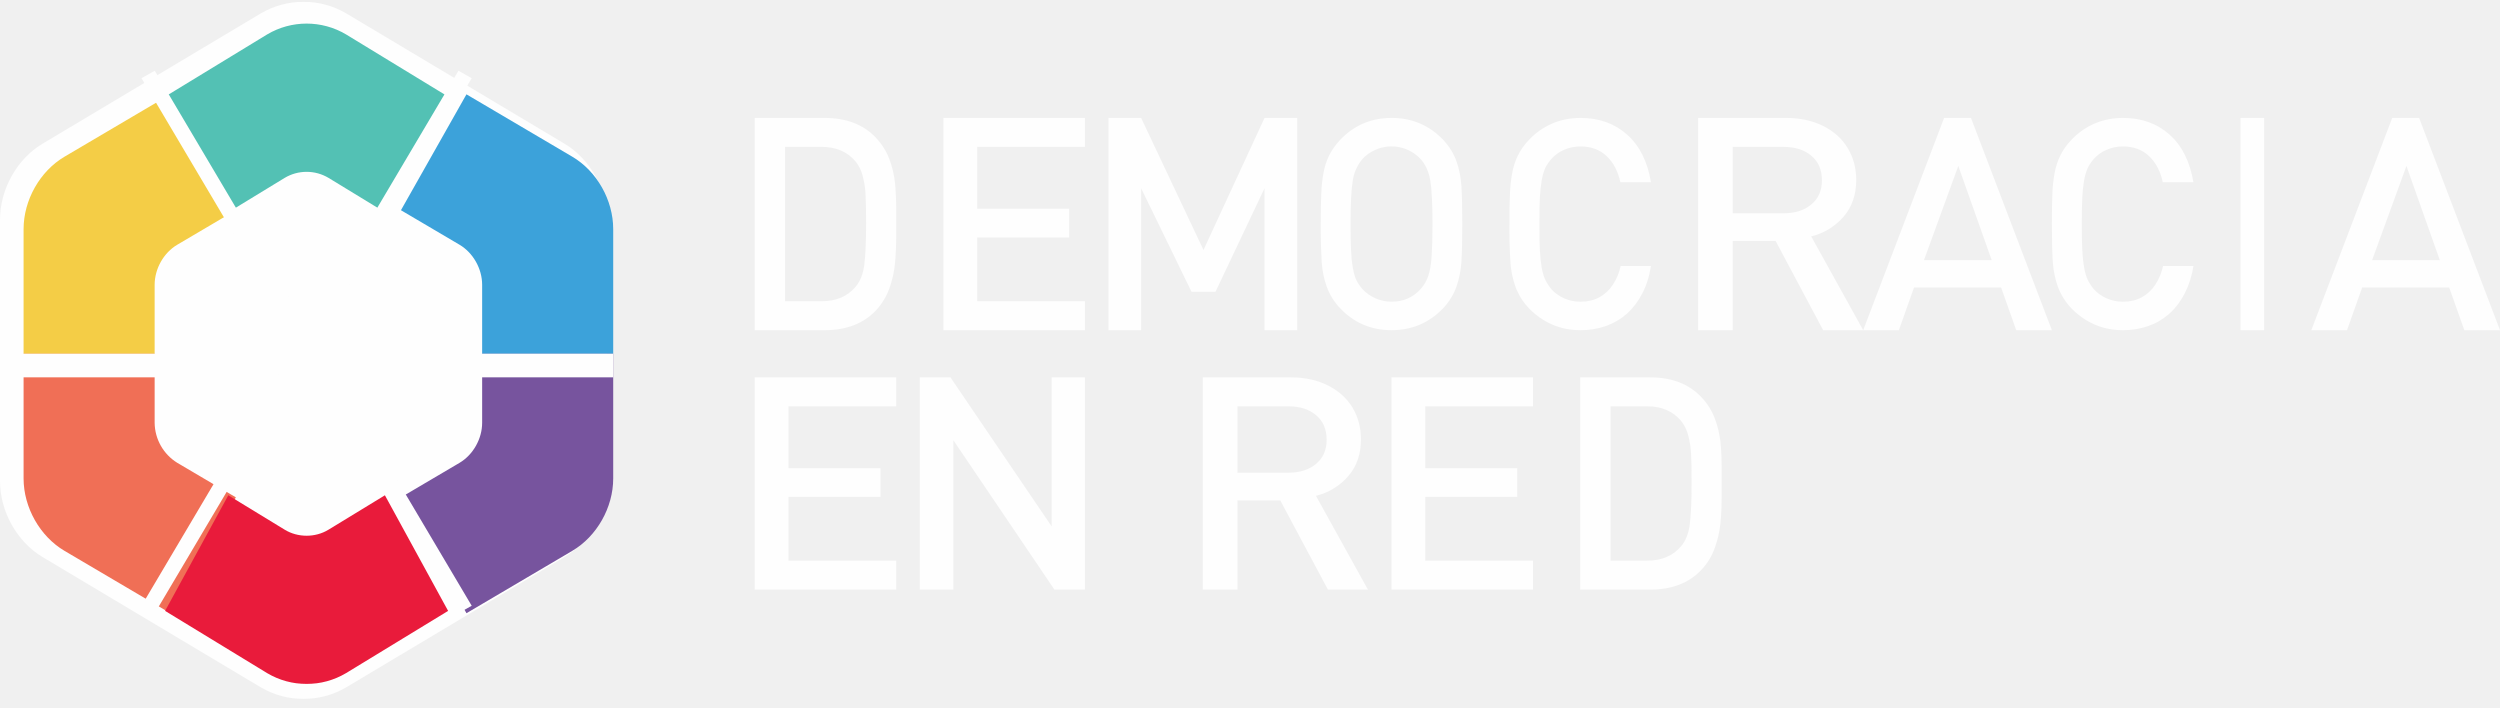
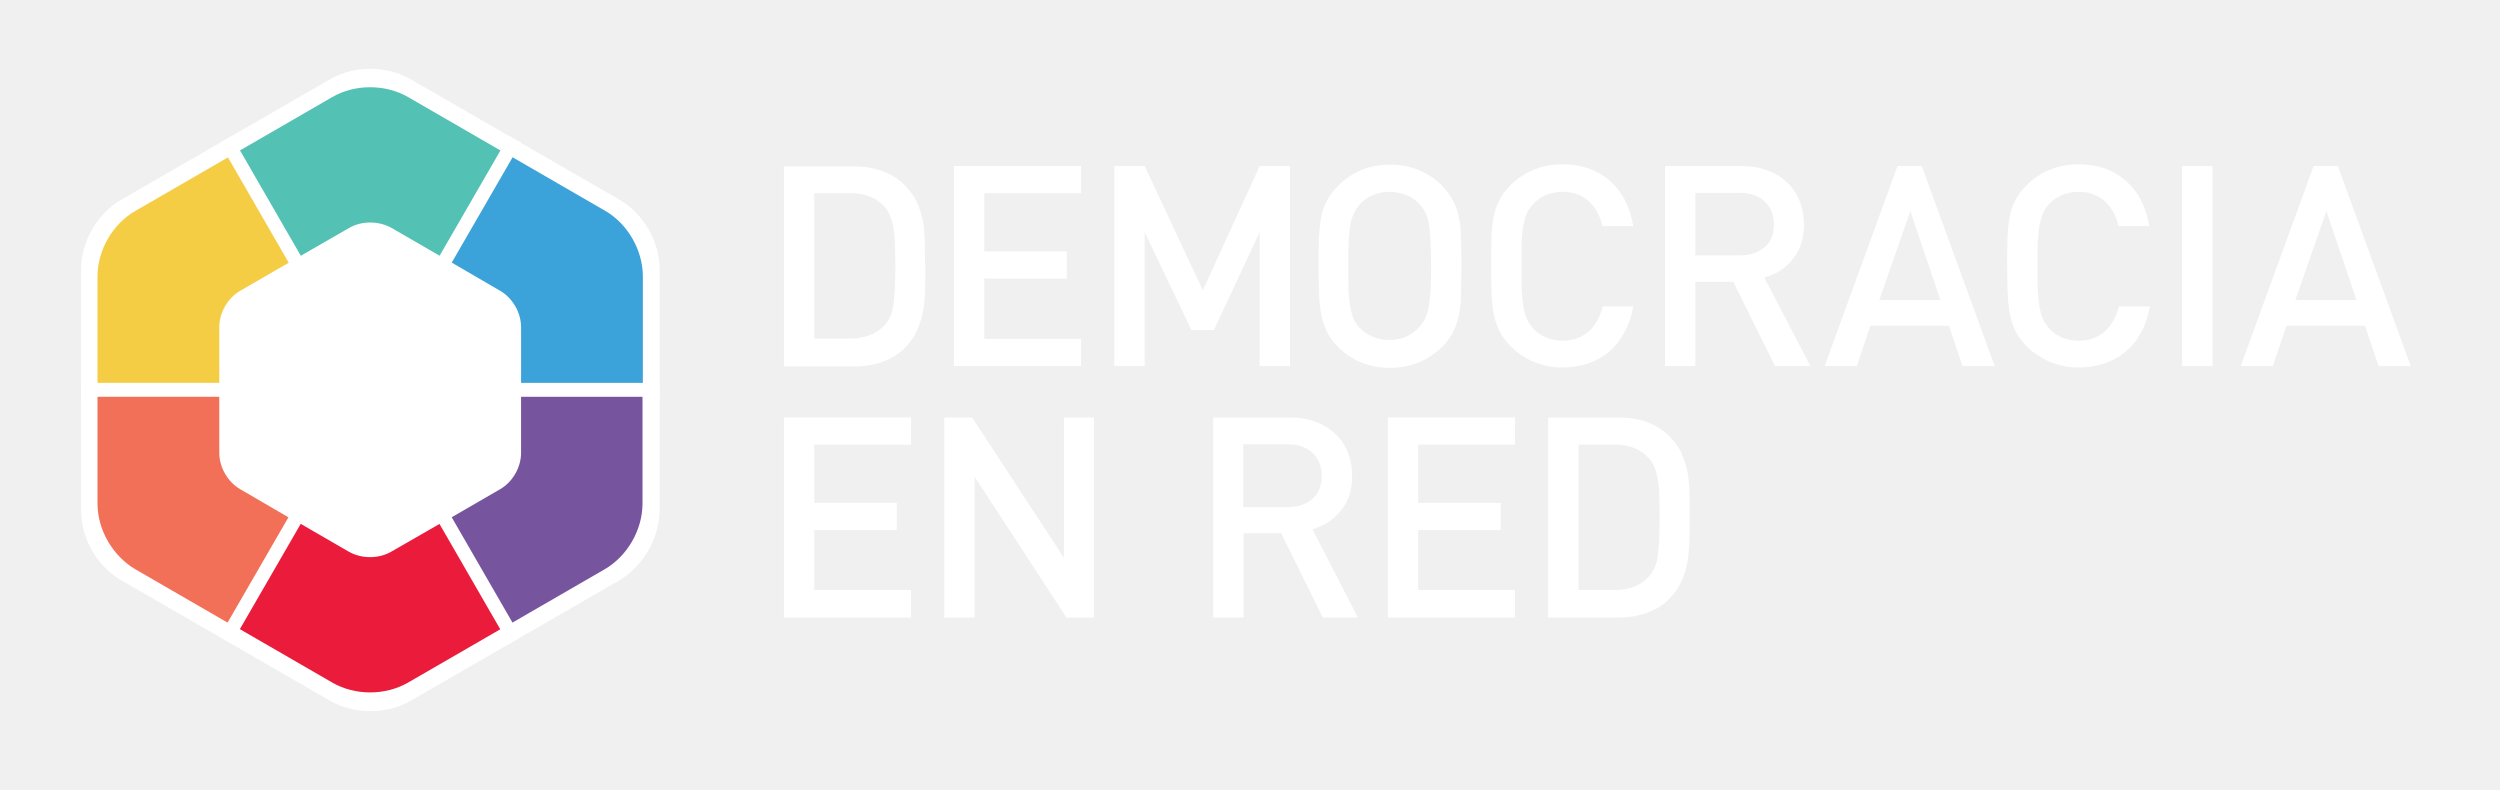
- <svg xmlns="http://www.w3.org/2000/svg" xmlns:xlink="http://www.w3.org/1999/xlink" width="106" height="30" viewBox="0 0 106 30">
-   <defs>
-     <path id="a" d="M0 .076h25.737v29.558H0z" />
-     <path id="c" d="M0 29h106V0H0z" />
-   </defs>
-   <g fill="none" fill-rule="evenodd">
-     <mask id="b" fill="#fff">
-       <use xlink:href="#a" />
-     </mask>
-     <path fill="#FEFEFE" d="M23.943 23.611l-9.28 5.541a3.58 3.58 0 0 1-3.589 0l-9.279-5.54C.718 22.967 0 21.681 0 20.396V9.315c0-1.287.718-2.572 1.795-3.216l9.28-5.54a3.575 3.575 0 0 1 3.589 0l9.28 5.54c1.076.643 1.793 1.93 1.793 3.216v11.082c0 1.286-.717 2.571-1.794 3.214" mask="url(#b)" />
-     <path fill="#FEFEFE" d="M38 9.438v.453c0 .483-.017.908-.052 1.27a4.386 4.386 0 0 1-.239 1.068 2.726 2.726 0 0 1-.563.926c-.53.564-1.258.845-2.185.845H32V5h2.961c.927 0 1.655.281 2.185.845.248.268.436.568.563.902.125.332.205.672.24 1.018.034.346.051.751.051 1.217v.456zm-1.277.004c0-.518-.009-.918-.023-1.2a3.956 3.956 0 0 0-.124-.793 1.615 1.615 0 0 0-.305-.61c-.347-.407-.824-.612-1.433-.612h-1.55v6.545h1.55c.613 0 1.09-.201 1.433-.605.2-.233.327-.551.377-.954.05-.405.075-.993.075-1.771zM46 14h-6V5h6v1.228h-4.566V8.85h3.898v1.218h-3.898v2.703H46zM55 14h-1.384V7.982l-2.079 4.389H50.52l-2.136-4.389V14H47V5h1.384l2.644 5.6L53.616 5H55zM62 9.497c0 .701-.012 1.235-.036 1.606-.025.37-.094.718-.208 1.044a2.663 2.663 0 0 1-.55.907c-.6.63-1.332.946-2.202.946-.87 0-1.6-.313-2.192-.94a2.672 2.672 0 0 1-.56-.906 3.862 3.862 0 0 1-.211-1.04A24.262 24.262 0 0 1 56 9.5c0-.538.007-.965.021-1.281.013-.316.044-.605.091-.868.046-.264.125-.51.233-.738.11-.23.265-.452.467-.671.592-.629 1.322-.942 2.192-.942.87 0 1.602.313 2.202.942.255.282.44.585.552.907.113.32.18.668.206 1.04.024.372.036.908.036 1.608m-1.263.003c0-.88-.033-1.5-.095-1.86-.064-.36-.194-.654-.398-.886a1.688 1.688 0 0 0-1.935-.398c-.224.1-.408.232-.553.398a1.845 1.845 0 0 0-.397.89c-.063.358-.095.976-.095 1.856 0 .468.008.844.02 1.126.013.28.039.525.078.736.037.21.084.374.137.49.054.12.138.248.257.394a1.69 1.69 0 0 0 1.248.546c.503 0 .917-.182 1.24-.546.138-.158.242-.337.312-.539.07-.203.12-.478.144-.824.024-.348.037-.81.037-1.383M70 11.277c-.067.437-.19.828-.37 1.17a2.97 2.97 0 0 1-.654.858 2.683 2.683 0 0 1-.89.52 3.189 3.189 0 0 1-1.07.175c-.292 0-.567-.035-.825-.106a2.867 2.867 0 0 1-.745-.324 3.084 3.084 0 0 1-.63-.51 2.666 2.666 0 0 1-.562-.906 3.847 3.847 0 0 1-.213-1.04A23.711 23.711 0 0 1 64 9.5c0-.537.008-.965.022-1.28a6.06 6.06 0 0 1 .092-.869c.047-.264.125-.51.235-.738.109-.23.264-.452.467-.671a2.98 2.98 0 0 1 .994-.703c.369-.158.772-.239 1.205-.239.783 0 1.441.234 1.972.706.531.47.868 1.143 1.013 2.019h-1.297c-.1-.464-.294-.834-.582-1.107-.29-.273-.658-.408-1.106-.408-.246 0-.476.045-.693.14a1.493 1.493 0 0 0-.546.392c-.113.13-.2.26-.26.39a2.142 2.142 0 0 0-.149.524 5.82 5.82 0 0 0-.077.729c-.014.272-.02.643-.02 1.115 0 .468.006.838.02 1.106.013.269.04.515.077.733.038.217.088.387.15.517.06.127.146.262.259.402.148.166.331.297.546.392.217.095.447.143.693.143.3 0 .567-.063.799-.188.228-.125.42-.303.573-.535a2.29 2.29 0 0 0 .328-.793H70zM79 14h-1.699l-2.015-3.784h-1.818V14H72V5h3.727c.59 0 1.11.113 1.564.335.456.226.803.537 1.047.935.242.398.366.852.366 1.364 0 .615-.176 1.133-.53 1.547a2.63 2.63 0 0 1-1.379.842L79 14zm-1.75-6.354c0-.44-.147-.787-.444-1.038-.296-.255-.692-.38-1.188-.38h-2.15v2.815h2.15c.492 0 .887-.124 1.184-.376.3-.25.448-.59.448-1.02zM87 14h-1.512l-.64-1.808h-3.694L80.512 14H79l3.43-9h1.14L87 14zm-2.552-2.969l-1.416-3.995-1.456 3.995h2.872zM93 11.277a3.785 3.785 0 0 1-.37 1.17c-.18.342-.396.63-.655.858a2.669 2.669 0 0 1-.891.52 3.188 3.188 0 0 1-1.07.175 3.09 3.09 0 0 1-.824-.106 2.87 2.87 0 0 1-.744-.324 3.093 3.093 0 0 1-.63-.51 2.679 2.679 0 0 1-.564-.906 3.925 3.925 0 0 1-.213-1.04C87.013 10.738 87 10.2 87 9.5c0-.537.007-.965.02-1.28.012-.317.045-.606.092-.869.048-.264.127-.51.235-.738.109-.23.264-.452.469-.671.29-.308.62-.542.993-.703.37-.158.772-.239 1.205-.239.784 0 1.442.234 1.973.706.53.47.866 1.143 1.013 2.019h-1.298c-.1-.464-.294-.834-.584-1.107-.288-.273-.655-.408-1.104-.408a1.71 1.71 0 0 0-.692.14 1.51 1.51 0 0 0-.548.392c-.112.13-.197.26-.259.39a2.25 2.25 0 0 0-.15.524 5.949 5.949 0 0 0-.077.729c-.014.272-.02.643-.02 1.115 0 .468.006.838.02 1.106.014.269.04.515.078.733.04.217.089.387.15.517.061.127.146.262.258.402.15.166.332.297.548.392a1.7 1.7 0 0 0 .692.143c.302 0 .568-.063.798-.188.23-.125.421-.303.574-.535a2.29 2.29 0 0 0 .327-.793H93z" />
-     <mask id="d" fill="#fff">
-       <use xlink:href="#c" />
-     </mask>
-     <path fill="#FEFEFE" d="M95 14h1V5h-1zM106 14h-1.512l-.641-1.808h-3.692L99.513 14H98l3.43-9h1.141L106 14zm-2.552-2.969l-1.415-3.995-1.456 3.995h2.871zM38 25h-6v-9h6v1.228h-4.566v2.624h3.897v1.216h-3.897v2.703H38zM46 25h-1.292l-4.286-6.335V25H39v-9h1.299l4.293 6.322V16H46zM58 25h-1.696l-2.021-3.784h-1.815V25H51v-9h3.727c.587 0 1.11.111 1.563.336.455.225.804.536 1.049.934.242.396.365.852.365 1.363 0 .617-.176 1.133-.53 1.546a2.636 2.636 0 0 1-1.378.844L58 25zm-1.75-6.354c0-.44-.147-.787-.445-1.039-.295-.253-.69-.379-1.186-.379h-2.151v2.815h2.151c.49 0 .885-.125 1.183-.375.298-.251.448-.59.448-1.022zM65 25h-6v-9h6v1.228h-4.568v2.624h3.898v1.216h-3.898v2.703H65zM73 20.438v.45c0 .487-.016.91-.05 1.273a4.37 4.37 0 0 1-.242 1.067c-.124.35-.312.66-.564.927-.527.564-1.254.845-2.18.845H67v-9h2.964c.926 0 1.653.283 2.18.846.252.267.44.567.564.9.127.335.207.673.242 1.019.034.345.05.75.05 1.218v.455zm-1.276.004c0-.519-.008-.92-.023-1.2a3.754 3.754 0 0 0-.124-.793 1.606 1.606 0 0 0-.303-.61c-.347-.407-.825-.611-1.435-.611h-1.55v6.543h1.55c.613 0 1.09-.2 1.435-.605.2-.234.326-.552.375-.954.05-.403.075-.993.075-1.77z" mask="url(#d)" />
-     <path fill="#F4CD46" d="M6.557 12.074c0-.68.384-1.359.96-1.698L10 8.912 7.221 4 2.735 6.644C1.694 7.258 1 8.484 1 9.712V15h5.557v-2.926z" mask="url(#d)" />
-     <path fill="#53C1B4" d="M12.074 7.54a1.815 1.815 0 0 1 1.852 0L16.32 9 19 4.098 14.674 1.46a3.277 3.277 0 0 0-3.347 0L7 4.097 9.68 9l2.394-1.46z" mask="url(#d)" />
-     <path fill="#3CA2DA" d="M19.483 10.376c.576.34.96 1.018.96 1.698V15H26V9.713c0-1.228-.694-2.456-1.735-3.069L19.778 4 17 8.913l2.483 1.463z" mask="url(#d)" />
-     <path fill="#F06F56" d="M7.517 19.624a2.02 2.02 0 0 1-.96-1.698V15H1v5.288c0 1.228.694 2.454 1.735 3.068L7.222 26 10 21.087l-2.483-1.463z" mask="url(#d)" />
-     <path fill="#E91B3B" d="M13.926 22.46c-.556.34-1.296.34-1.853 0L9.68 21 7 25.902l4.326 2.638a3.275 3.275 0 0 0 3.347 0L19 25.902 16.32 21l-2.394 1.46z" mask="url(#d)" />
-     <path fill="#77549E" d="M20.443 15v2.927c0 .68-.384 1.358-.96 1.698L17 21.088 19.778 26l4.486-2.644c1.042-.614 1.736-1.84 1.736-3.068V15h-5.557z" mask="url(#d)" />
-     <path fill="#FEFEFE" d="M26 15.001V16H0v-1z" mask="url(#d)" />
-     <path fill="#FEFEFE" d="M19.438 3l.562.316L6.563 26 6 25.684z" mask="url(#d)" />
-     <path fill="#FEFEFE" d="M6 3.316L6.562 3 20 25.684l-.562.316z" mask="url(#d)" />
+ <svg xmlns="http://www.w3.org/2000/svg" version="1.1" id="Layer_1" x="0px" y="0px" viewBox="0 0 700 221" style="enable-background:new 0 0 700 221;" xml:space="preserve">
+   <style type="text/css">
+     .st0{fill-rule:evenodd;clip-rule:evenodd;fill:#FFFFFF;}
+     .st1{fill:#FFFFFF;}
+     .st2{fill:#F4CD45;}
+     .st3{fill:#53C1B4;}
+     .st4{fill:#3CA2DA;}
+     .st5{fill:#F27057;}
+     .st6{fill:#EA1B3B;}
+     .st7{fill:#77549E;}
+ </style>
+   <g>
+     <path class="st0" d="M173.4,162.5L115,196.2c-6.8,3.9-15.8,3.9-22.6,0L34,162.5c-6.8-3.9-11.3-11.7-11.3-19.6V75.5         c0-7.8,4.5-15.7,11.3-19.6l58.4-33.7c6.8-3.9,15.8-3.9,22.6,0l58.4,33.7c6.8,3.9,11.3,11.7,11.3,19.6v67.4         C184.6,150.7,180.1,158.5,173.4,162.5" />
+     <g>
+       <g>
+         <path class="st1" d="M250.7,74.1c0-3.2-0.1-5.7-0.2-7.5c-0.1-1.8-0.4-3.4-0.8-4.9c-0.5-1.5-1.1-2.8-2-3.8                 c-2.3-2.5-5.4-3.8-9.5-3.8H228v40.7h10.2c4,0,7.2-1.3,9.5-3.8c1.3-1.4,2.2-3.4,2.5-5.9C250.5,82.6,250.7,79,250.7,74.1                  M259.1,74.1v2.8c0,3-0.1,5.7-0.3,7.9c-0.2,2.3-0.8,4.5-1.6,6.7c-0.8,2.2-2.1,4.1-3.7,5.8c-3.5,3.5-8.3,5.3-14.4,5.3h-19.6v-56                 H239c6.1,0,10.9,1.8,14.4,5.3c1.6,1.7,2.9,3.5,3.7,5.6c0.8,2.1,1.4,4.2,1.6,6.3c0.2,2.2,0.3,4.7,0.3,7.6V74.1z" />
+         <polygon class="st1" points="302.7,102.5 267.1,102.5 267.1,46.5 302.7,46.5 302.7,54.1 275.6,54.1 275.6,70.4 298.7,70.4                  298.7,78 275.6,78 275.6,94.9 302.7,94.9             " />
+         <polygon class="st1" points="361.2,102.5 352.7,102.5 352.7,65 339.9,92.4 333.6,92.4 320.5,65 320.5,102.5 312,102.5 312,46.5                  320.5,46.5 336.8,81.3 352.7,46.5 361.2,46.5             " />
+         <path class="st1" d="M400.7,74.5c0-5.6-0.2-9.5-0.6-11.8c-0.4-2.3-1.3-4.1-2.7-5.6c-1-1.1-2.2-1.9-3.7-2.5                 c-1.5-0.6-3-0.9-4.6-0.9c-1.6,0-3.1,0.3-4.6,0.9c-1.5,0.6-2.7,1.5-3.7,2.5c-1.3,1.5-2.2,3.4-2.7,5.6c-0.4,2.3-0.6,6.2-0.6,11.7                 c0,3,0.1,5.3,0.1,7.1c0.1,1.8,0.3,3.3,0.5,4.7c0.3,1.3,0.6,2.4,0.9,3.1c0.4,0.8,0.9,1.6,1.7,2.5c1,1.1,2.3,1.9,3.7,2.5                 c1.5,0.6,3,0.9,4.6,0.9c3.4,0,6.1-1.2,8.3-3.5c0.9-1,1.6-2.1,2.1-3.4c0.5-1.3,0.8-3,1-5.2C400.7,81,400.7,78.1,400.7,74.5                  M409.2,74.5c0,4.4-0.1,7.8-0.2,10.2c-0.2,2.3-0.6,4.5-1.4,6.6c-0.8,2.1-2,4-3.7,5.7c-4,4-8.9,6-14.7,6s-10.7-2-14.6-5.9                 c-1.7-1.8-3-3.7-3.7-5.7c-0.8-2-1.2-4.2-1.4-6.6c-0.2-2.4-0.3-5.8-0.3-10.2c0-3.4,0-6.1,0.1-8.1c0.1-2,0.3-3.8,0.6-5.5                 c0.3-1.7,0.8-3.2,1.6-4.7c0.7-1.5,1.8-2.9,3.1-4.2c3.9-4,8.8-6,14.6-6s10.7,2,14.7,6c1.7,1.8,2.9,3.7,3.7,5.7                 c0.8,2,1.2,4.2,1.4,6.6C409.1,66.6,409.2,70,409.2,74.5" />
+         <path class="st1" d="M457.3,85.7c-0.4,2.8-1.3,5.2-2.5,7.4c-1.2,2.2-2.6,4-4.3,5.4c-1.7,1.5-3.7,2.5-5.9,3.3                 c-2.2,0.7-4.6,1.1-7.1,1.1c-1.9,0-3.8-0.2-5.5-0.7c-1.7-0.5-3.4-1.1-4.9-2.1c-1.6-0.9-3-2-4.2-3.2c-1.7-1.8-3-3.7-3.7-5.7                 c-0.8-2-1.2-4.2-1.4-6.6c-0.2-2.4-0.3-5.8-0.3-10.2c0-3.4,0.1-6.1,0.1-8.1c0.1-2,0.3-3.8,0.6-5.5c0.3-1.7,0.8-3.2,1.6-4.7                 c0.7-1.5,1.8-2.9,3.1-4.2c1.9-1.9,4.1-3.4,6.6-4.4c2.5-1,5.1-1.5,8-1.5c5.2,0,9.6,1.5,13.1,4.5c3.5,3,5.8,7.2,6.7,12.8h-8.6                 c-0.7-2.9-2-5.3-3.9-7c-1.9-1.7-4.4-2.6-7.3-2.6c-1.6,0-3.2,0.3-4.6,0.9c-1.4,0.6-2.6,1.4-3.6,2.5c-0.7,0.8-1.3,1.6-1.7,2.5                 c-0.4,0.8-0.7,1.9-1,3.3c-0.3,1.4-0.4,2.9-0.5,4.6c-0.1,1.7-0.1,4.1-0.1,7.1c0,3,0,5.3,0.1,7c0.1,1.7,0.3,3.3,0.5,4.6                 c0.3,1.4,0.6,2.5,1,3.3c0.4,0.8,1,1.7,1.7,2.5c1,1.1,2.2,1.9,3.6,2.5c1.4,0.6,3,0.9,4.6,0.9c2,0,3.8-0.4,5.3-1.2                 c1.5-0.8,2.8-1.9,3.8-3.4c1-1.5,1.7-3.1,2.2-5H457.3z" />
+         <path class="st1" d="M496.7,62.9c0-2.7-0.9-4.9-2.6-6.5c-1.7-1.6-4-2.4-6.9-2.4h-12.5v17.5h12.5c2.9,0,5.1-0.8,6.9-2.3                 C495.9,67.7,496.7,65.6,496.7,62.9 M506.9,102.5H497l-11.7-23.6h-10.6v23.6h-8.5v-56h21.6c3.4,0,6.4,0.7,9.1,2.1                 c2.6,1.4,4.7,3.3,6.1,5.8c1.4,2.5,2.1,5.3,2.1,8.5c0,3.8-1,7.1-3.1,9.6c-2,2.6-4.7,4.3-8,5.2L506.9,102.5z" />
+         <path class="st1" d="M543.3,84l-8.4-24.9L526.2,84H543.3z M558.5,102.5h-9l-3.8-11.3h-22l-3.8,11.3h-9l20.4-56h6.8L558.5,102.5z" />
+         <path class="st1" d="M602,85.7c-0.5,2.8-1.3,5.2-2.5,7.4c-1.2,2.2-2.6,4-4.4,5.4c-1.7,1.5-3.7,2.5-5.9,3.3                 c-2.2,0.7-4.6,1.1-7.1,1.1c-1.9,0-3.8-0.2-5.5-0.7c-1.7-0.5-3.4-1.1-5-2.1c-1.6-0.9-3-2-4.2-3.2c-1.7-1.8-3-3.7-3.7-5.7                 c-0.8-2-1.2-4.2-1.4-6.6c-0.2-2.4-0.3-5.8-0.3-10.2c0-3.4,0-6.1,0.1-8.1c0.1-2,0.3-3.8,0.6-5.5c0.3-1.7,0.8-3.2,1.6-4.7                 c0.7-1.5,1.8-2.9,3.1-4.2c1.9-1.9,4.1-3.4,6.6-4.4c2.5-1,5.1-1.5,8-1.5c5.2,0,9.6,1.5,13.1,4.5c3.5,3,5.8,7.2,6.7,12.8h-8.6                 c-0.7-2.9-2-5.3-3.9-7c-1.9-1.7-4.4-2.6-7.3-2.6c-1.6,0-3.2,0.3-4.6,0.9c-1.4,0.6-2.6,1.4-3.6,2.5c-0.7,0.8-1.3,1.6-1.7,2.5                 c-0.4,0.8-0.7,1.9-1,3.3c-0.3,1.4-0.4,2.9-0.5,4.6c-0.1,1.7-0.1,4.1-0.1,7.1c0,3,0,5.3,0.1,7c0.1,1.7,0.3,3.3,0.5,4.6                 c0.3,1.4,0.6,2.5,1,3.3c0.4,0.8,1,1.7,1.7,2.5c1,1.1,2.2,1.9,3.6,2.5c1.4,0.6,3,0.9,4.6,0.9c2,0,3.8-0.4,5.3-1.2                 c1.5-0.8,2.8-1.9,3.8-3.4c1-1.5,1.7-3.1,2.2-5H602z" />
+         <rect x="611" y="46.5" class="st1" width="8.5" height="56" />
+         <path class="st1" d="M659.8,84l-8.4-24.9L642.7,84H659.8z M675,102.5h-9l-3.8-11.3h-22l-3.8,11.3h-9l20.4-56h6.8L675,102.5z" />
+         <polygon class="st1" points="255.1,172.9 219.5,172.9 219.5,116.9 255.1,116.9 255.1,124.5 228,124.5 228,140.8 251.1,140.8                  251.1,148.4 228,148.4 228,165.2 255.1,165.2             " />
+         <polygon class="st1" points="306.3,172.9 298.6,172.9 272.9,133.5 272.9,172.9 264.4,172.9 264.4,116.9 272.2,116.9 297.9,156.2                  297.9,116.9 306.3,116.9             " />
+         <path class="st1" d="M370.1,133.3c0-2.7-0.9-4.9-2.6-6.5c-1.7-1.6-4-2.4-6.9-2.4h-12.5V142h12.5c2.8,0,5.1-0.8,6.9-2.3                 C369.2,138.1,370.1,136,370.1,133.3 M380.2,172.9h-9.8l-11.7-23.6h-10.5v23.6h-8.5v-56h21.6c3.4,0,6.4,0.7,9.1,2.1                 c2.6,1.4,4.7,3.3,6.1,5.8c1.4,2.5,2.1,5.3,2.1,8.5c0,3.8-1,7.1-3.1,9.6c-2.1,2.6-4.7,4.3-8,5.3L380.2,172.9z" />
+         <polygon class="st1" points="424.2,172.9 388.6,172.9 388.6,116.9 424.2,116.9 424.2,124.5 397.1,124.5 397.1,140.8 420.2,140.8                  420.2,148.4 397.1,148.4 397.1,165.2 424.2,165.2             " />
+         <path class="st1" d="M464.7,144.5c0-3.2-0.1-5.7-0.2-7.5c-0.1-1.8-0.4-3.4-0.8-4.9c-0.4-1.5-1.1-2.8-2-3.8                 c-2.3-2.5-5.4-3.8-9.5-3.8H442v40.7h10.2c4,0,7.2-1.2,9.5-3.8c1.3-1.5,2.2-3.4,2.5-5.9C464.5,153,464.7,149.3,464.7,144.5                  M473.1,144.5v2.8c0,3-0.1,5.7-0.3,7.9c-0.2,2.3-0.8,4.5-1.6,6.6c-0.8,2.2-2.1,4.1-3.7,5.8c-3.5,3.5-8.3,5.3-14.4,5.3h-19.6v-56                 h19.6c6.1,0,10.9,1.8,14.4,5.3c1.7,1.7,2.9,3.5,3.7,5.6c0.8,2.1,1.4,4.2,1.6,6.3c0.2,2.1,0.3,4.7,0.3,7.6V144.5z" />
+       </g>
+     </g>
+     <g>
+       <path class="st2" d="M61.4,91.6c0-4.1,2.4-8.2,5.9-10.2l15.2-8.8l-17-29.5L38,59C31.6,62.6,27.3,70,27.3,77.4v31.8l34.1,0V91.6z" />
+       <path class="st3" d="M97.8,63.8c3.5-2,8.2-2,11.8,0l15.2,8.8l17-29.5l-27.5-15.9c-6.4-3.7-14.9-3.7-21.3,0L65.5,43.1l17,29.5             L97.8,63.8z" />
+       <path class="st4" d="M140,81.4c3.5,2,5.9,6.1,5.9,10.2v17.6l34.1,0V77.4c0-7.4-4.3-14.8-10.6-18.4l-27.5-15.9l-17,29.5L140,81.4z" />
+       <path class="st5" d="M67.3,137c-3.5-2-5.9-6.1-5.9-10.2v-17.6l-34.1,0v31.8c0,7.4,4.3,14.7,10.6,18.4l27.5,15.9l17-29.5L67.3,137z             " />
+       <path class="st6" d="M109.5,154.5c-3.5,2-8.2,2-11.8,0l-15.2-8.8l-17,29.5L93,191.1c6.4,3.7,14.9,3.7,21.3,0l27.5-15.9l-17-29.5             L109.5,154.5z" />
+       <path class="st7" d="M145.9,109.2v17.6c0,4.1-2.4,8.2-5.9,10.2l-15.2,8.8l17,29.5l27.5-15.9c6.4-3.7,10.6-11.1,10.6-18.4v-31.8             L145.9,109.2z" />
+     </g>
+     <rect x="22.7" y="107.2" class="st1" width="162" height="3.9" />
+     <rect x="22.7" y="107.2" transform="matrix(0.5004 -0.8658 0.8658 0.5004 -42.7314 144.2807)" class="st1" width="162" height="3.9" />
+     <rect x="101.7" y="28.2" transform="matrix(0.8661 -0.4998 0.4998 0.8661 -40.687 66.4249)" class="st1" width="3.9" height="162" />
  </g>
</svg>
